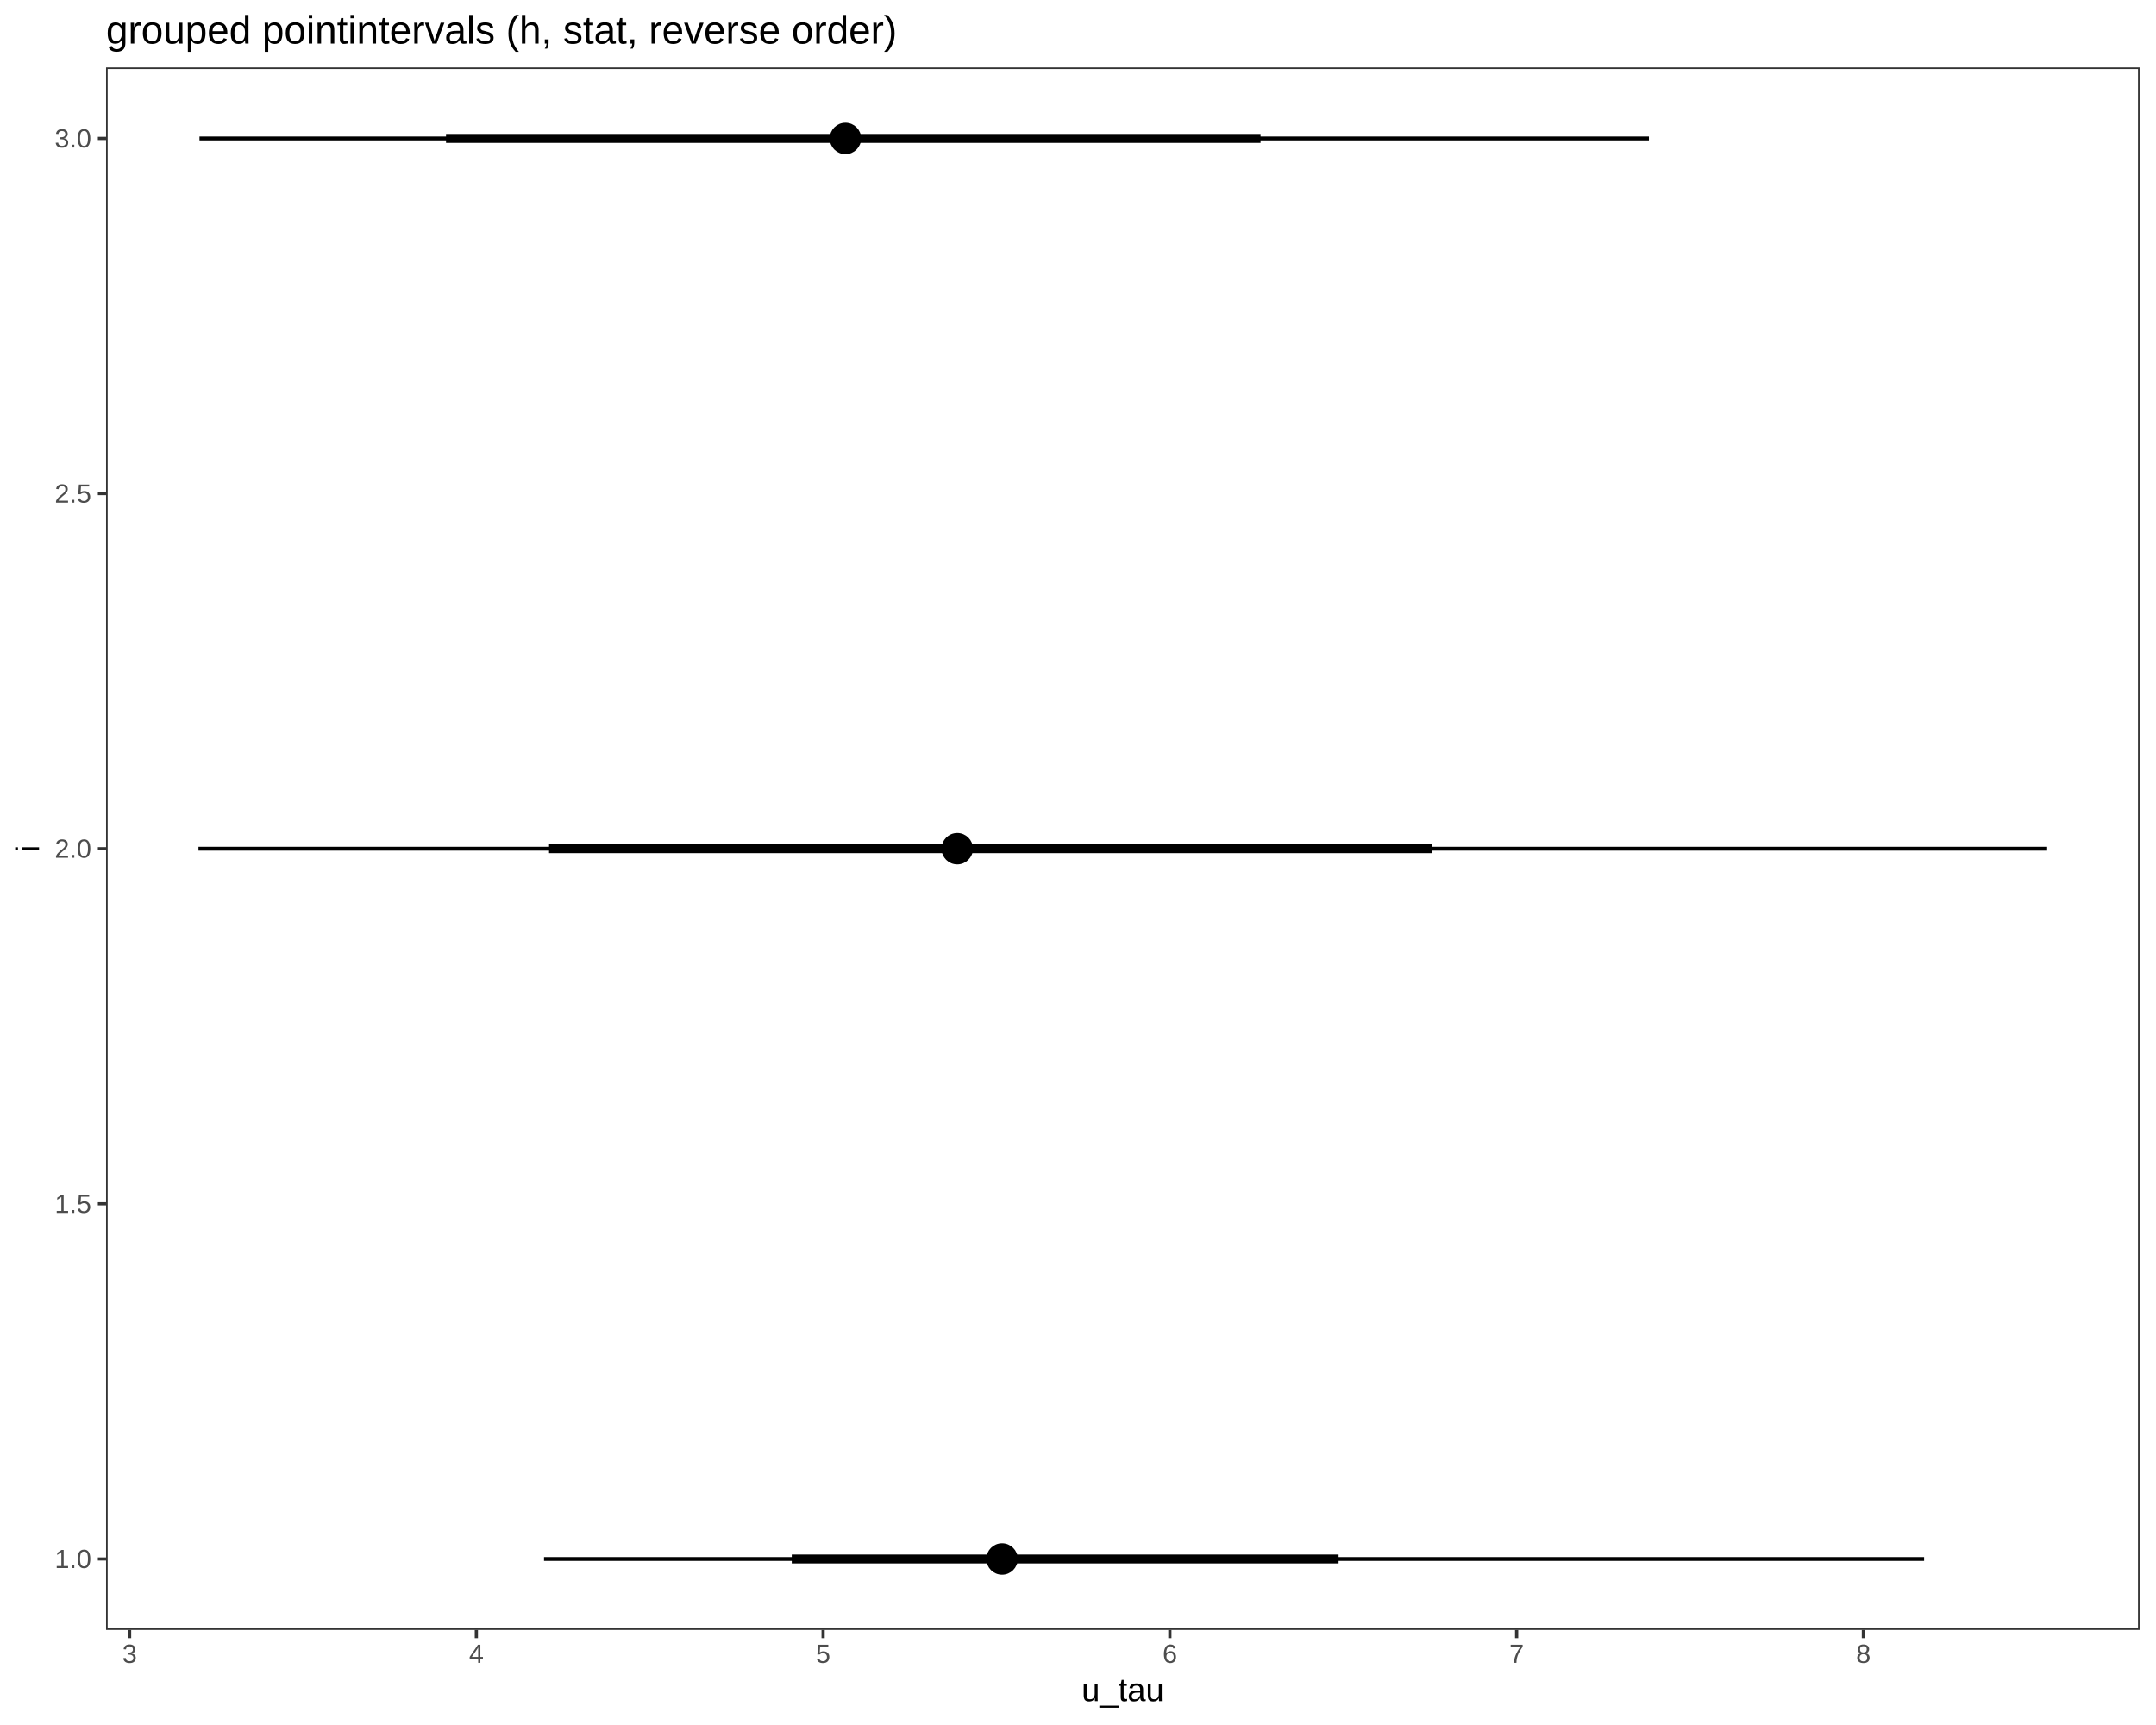
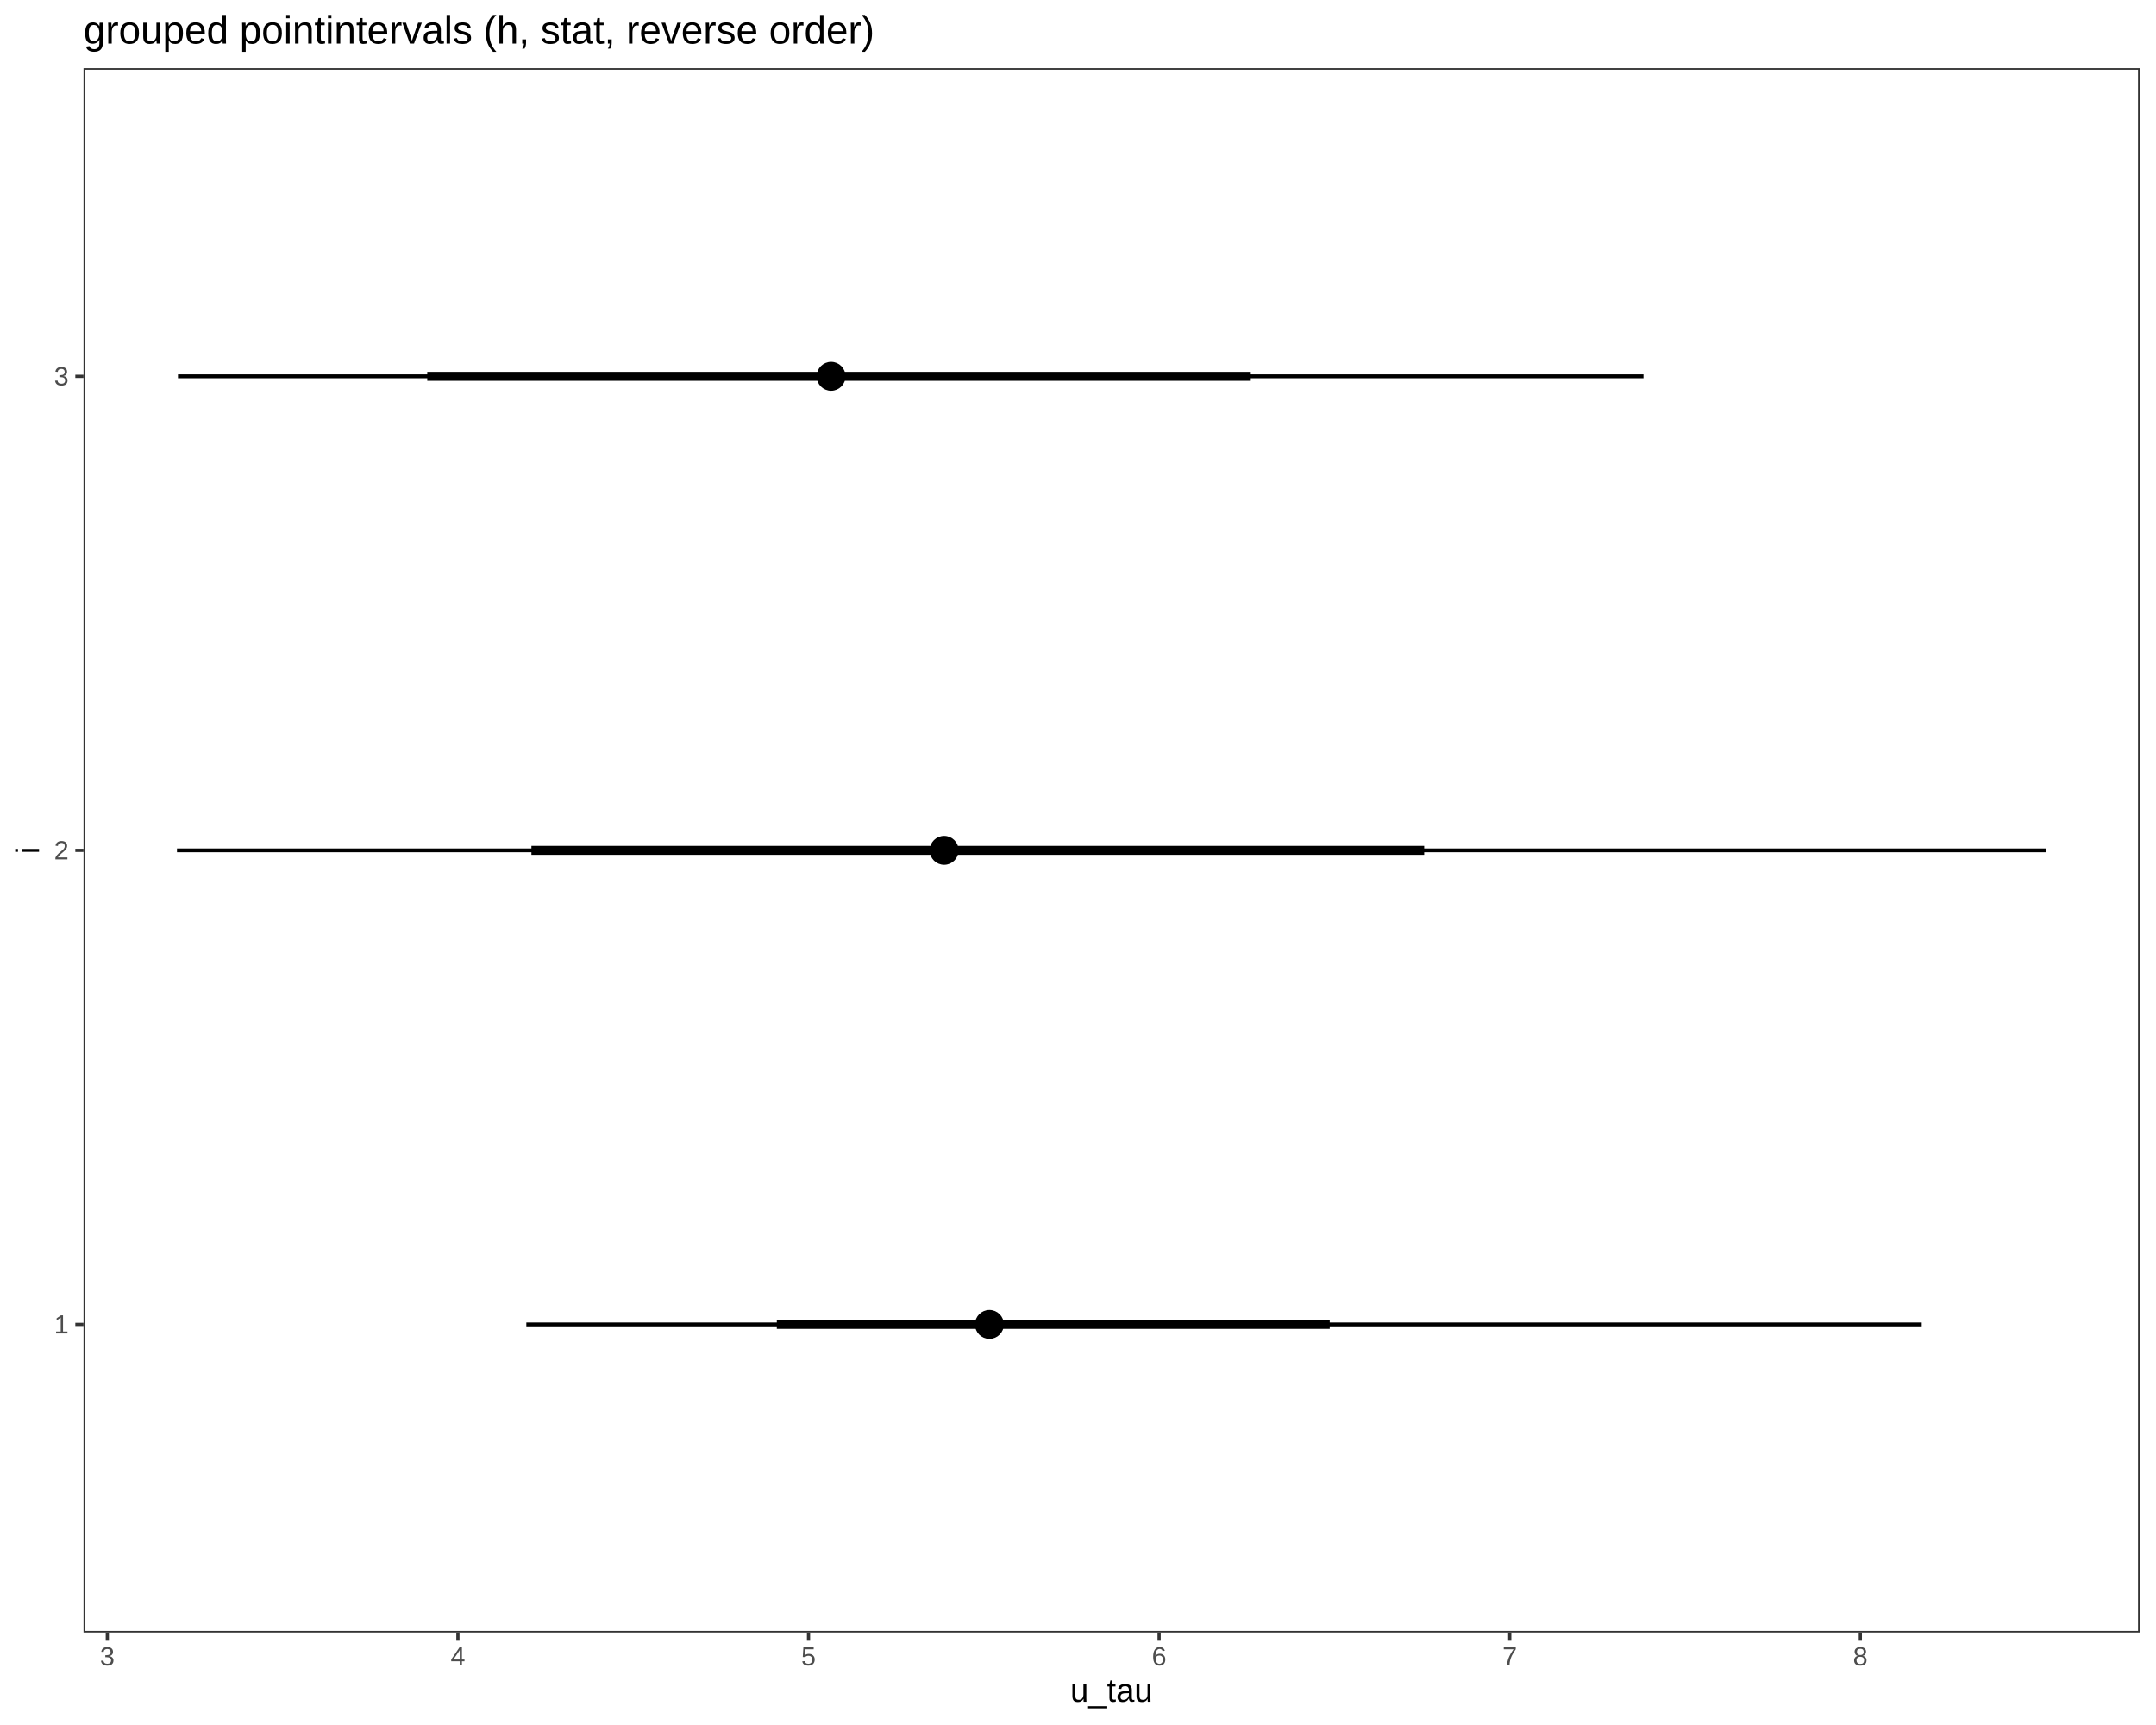
<svg xmlns="http://www.w3.org/2000/svg" viewBox="0 0 720.00 576.00">
  <defs>
    <style type="text/css">
    line, polyline, polygon, path, rect, circle {
      fill: none;
      stroke: #000000;
      stroke-linecap: round;
      stroke-linejoin: round;
      stroke-miterlimit: 10.00;
    }
  </style>
  </defs>
  <rect width="100%" height="100%" style="stroke: none; fill: #FFFFFF;" />
  <rect x="0.00" y="0.00" width="720.00" height="576.00" style="stroke-width: 1.07; stroke: #FFFFFF; fill: #FFFFFF;" />
  <defs>
-     <clipPath id="cpMzUuNDJ8NzE0LjUyfDU0NC4yN3wyMi41Mg==">
-       <rect x="35.42" y="22.52" width="679.10" height="521.75" />
+     <clipPath id="cpMjcuODl8NzE0LjUyfDU0NS4xM3wyMi43Nw==">
+       <rect x="27.89" y="22.77" width="686.64" height="522.36" />
    </clipPath>
  </defs>
-   <rect x="35.42" y="22.52" width="679.10" height="521.75" style="stroke-width: 1.07; stroke: none; fill: #FFFFFF;" clip-path="url(#cpMzUuNDJ8NzE0LjUyfDU0NC4yN3wyMi41Mg==)" />
-   <line x1="264.41" y1="520.56" x2="447.02" y2="520.56" style="stroke-width: 2.99; stroke-linecap: butt;" clip-path="url(#cpMzUuNDJ8NzE0LjUyfDU0NC4yN3wyMi41Mg==)" />
-   <line x1="181.68" y1="520.56" x2="642.56" y2="520.56" style="stroke-width: 1.28; stroke-linecap: butt;" clip-path="url(#cpMzUuNDJ8NzE0LjUyfDU0NC4yN3wyMi41Mg==)" />
-   <line x1="183.36" y1="283.40" x2="478.23" y2="283.40" style="stroke-width: 2.99; stroke-linecap: butt;" clip-path="url(#cpMzUuNDJ8NzE0LjUyfDU0NC4yN3wyMi41Mg==)" />
-   <line x1="66.28" y1="283.40" x2="683.65" y2="283.40" style="stroke-width: 1.28; stroke-linecap: butt;" clip-path="url(#cpMzUuNDJ8NzE0LjUyfDU0NC4yN3wyMi41Mg==)" />
-   <line x1="148.95" y1="46.24" x2="420.96" y2="46.24" style="stroke-width: 2.99; stroke-linecap: butt;" clip-path="url(#cpMzUuNDJ8NzE0LjUyfDU0NC4yN3wyMi41Mg==)" />
-   <line x1="66.62" y1="46.24" x2="550.66" y2="46.24" style="stroke-width: 1.28; stroke-linecap: butt;" clip-path="url(#cpMzUuNDJ8NzE0LjUyfDU0NC4yN3wyMi41Mg==)" />
-   <circle cx="334.64" cy="520.56" r="3.40pt" style="stroke-width: 1.42; fill: #000000;" clip-path="url(#cpMzUuNDJ8NzE0LjUyfDU0NC4yN3wyMi41Mg==)" />
-   <circle cx="334.64" cy="520.56" r="1.86pt" style="stroke-width: 1.42; fill: #000000;" clip-path="url(#cpMzUuNDJ8NzE0LjUyfDU0NC4yN3wyMi41Mg==)" />
-   <circle cx="319.68" cy="283.40" r="3.40pt" style="stroke-width: 1.42; fill: #000000;" clip-path="url(#cpMzUuNDJ8NzE0LjUyfDU0NC4yN3wyMi41Mg==)" />
-   <circle cx="319.68" cy="283.40" r="1.86pt" style="stroke-width: 1.42; fill: #000000;" clip-path="url(#cpMzUuNDJ8NzE0LjUyfDU0NC4yN3wyMi41Mg==)" />
-   <circle cx="282.34" cy="46.24" r="3.40pt" style="stroke-width: 1.42; fill: #000000;" clip-path="url(#cpMzUuNDJ8NzE0LjUyfDU0NC4yN3wyMi41Mg==)" />
-   <circle cx="282.34" cy="46.24" r="1.86pt" style="stroke-width: 1.42; fill: #000000;" clip-path="url(#cpMzUuNDJ8NzE0LjUyfDU0NC4yN3wyMi41Mg==)" />
-   <rect x="35.42" y="22.52" width="679.10" height="521.75" style="stroke-width: 1.07; stroke: #333333;" clip-path="url(#cpMzUuNDJ8NzE0LjUyfDU0NC4yN3wyMi41Mg==)" />
+   <rect x="27.89" y="22.77" width="686.64" height="522.36" style="stroke-width: 1.07; stroke: none; fill: #FFFFFF;" clip-path="url(#cpMjcuODl8NzE0LjUyfDU0NS4xM3wyMi43Nw==)" />
+   <line x1="59.10" y1="283.95" x2="683.31" y2="283.95" style="stroke-width: 1.28; stroke-linecap: butt;" clip-path="url(#cpMjcuODl8NzE0LjUyfDU0NS4xM3wyMi43Nw==)" />
+   <line x1="59.43" y1="125.66" x2="548.84" y2="125.66" style="stroke-width: 1.28; stroke-linecap: butt;" clip-path="url(#cpMjcuODl8NzE0LjUyfDU0NS4xM3wyMi43Nw==)" />
+   <line x1="175.77" y1="442.24" x2="641.76" y2="442.24" style="stroke-width: 1.28; stroke-linecap: butt;" clip-path="url(#cpMjcuODl8NzE0LjUyfDU0NS4xM3wyMi43Nw==)" />
+   <line x1="177.47" y1="283.95" x2="475.61" y2="283.95" style="stroke-width: 2.99; stroke-linecap: butt;" clip-path="url(#cpMjcuODl8NzE0LjUyfDU0NS4xM3wyMi43Nw==)" />
+   <line x1="142.68" y1="125.66" x2="417.70" y2="125.66" style="stroke-width: 2.99; stroke-linecap: butt;" clip-path="url(#cpMjcuODl8NzE0LjUyfDU0NS4xM3wyMi43Nw==)" />
+   <line x1="259.42" y1="442.24" x2="444.06" y2="442.24" style="stroke-width: 2.99; stroke-linecap: butt;" clip-path="url(#cpMjcuODl8NzE0LjUyfDU0NS4xM3wyMi43Nw==)" />
+   <circle cx="315.30" cy="283.95" r="1.68pt" style="stroke-width: 1.06; fill: #000000;" clip-path="url(#cpMjcuODl8NzE0LjUyfDU0NS4xM3wyMi43Nw==)" />
+   <circle cx="277.55" cy="125.66" r="1.68pt" style="stroke-width: 1.06; fill: #000000;" clip-path="url(#cpMjcuODl8NzE0LjUyfDU0NS4xM3wyMi43Nw==)" />
+   <circle cx="330.42" cy="442.24" r="1.68pt" style="stroke-width: 1.06; fill: #000000;" clip-path="url(#cpMjcuODl8NzE0LjUyfDU0NS4xM3wyMi43Nw==)" />
+   <circle cx="315.30" cy="283.95" r="3.22pt" style="stroke-width: 1.06; fill: #000000;" clip-path="url(#cpMjcuODl8NzE0LjUyfDU0NS4xM3wyMi43Nw==)" />
+   <circle cx="277.55" cy="125.66" r="3.22pt" style="stroke-width: 1.06; fill: #000000;" clip-path="url(#cpMjcuODl8NzE0LjUyfDU0NS4xM3wyMi43Nw==)" />
+   <circle cx="330.42" cy="442.24" r="3.22pt" style="stroke-width: 1.06; fill: #000000;" clip-path="url(#cpMjcuODl8NzE0LjUyfDU0NS4xM3wyMi43Nw==)" />
+   <rect x="27.89" y="22.77" width="686.64" height="522.36" style="stroke-width: 1.07; stroke: #333333;" clip-path="url(#cpMjcuODl8NzE0LjUyfDU0NS4xM3wyMi43Nw==)" />
  <defs>
    <clipPath id="cpMC4wMHw3MjAuMDB8NTc2LjAwfDAuMDA=">
      <rect x="0.00" y="0.00" width="720.00" height="576.00" />
    </clipPath>
  </defs>
  <g clip-path="url(#cpMC4wMHw3MjAuMDB8NTc2LjAwfDAuMDA=)">
-     <text x="18.27" y="523.58" style="font-size: 8.80px; fill: #4D4D4D; font-family: Liberation Sans;" textLength="12.22px" lengthAdjust="spacingAndGlyphs">1.0</text>
+     <text x="18.06" y="445.27" style="font-size: 8.80px; fill: #4D4D4D; font-family: Liberation Sans;" textLength="4.89px" lengthAdjust="spacingAndGlyphs">1</text>
  </g>
  <g clip-path="url(#cpMC4wMHw3MjAuMDB8NTc2LjAwfDAuMDA=)">
-     <text x="18.27" y="405.00" style="font-size: 8.80px; fill: #4D4D4D; font-family: Liberation Sans;" textLength="12.22px" lengthAdjust="spacingAndGlyphs">1.5</text>
+     <text x="18.06" y="286.97" style="font-size: 8.80px; fill: #4D4D4D; font-family: Liberation Sans;" textLength="4.89px" lengthAdjust="spacingAndGlyphs">2</text>
  </g>
  <g clip-path="url(#cpMC4wMHw3MjAuMDB8NTc2LjAwfDAuMDA=)">
-     <text x="18.27" y="286.42" style="font-size: 8.80px; fill: #4D4D4D; font-family: Liberation Sans;" textLength="12.22px" lengthAdjust="spacingAndGlyphs">2.0</text>
+     <text x="18.06" y="128.68" style="font-size: 8.80px; fill: #4D4D4D; font-family: Liberation Sans;" textLength="4.89px" lengthAdjust="spacingAndGlyphs">3</text>
+   </g>
+   <polyline points="25.15,442.24 27.89,442.24 " style="stroke-width: 1.07; stroke: #333333; stroke-linecap: butt;" clip-path="url(#cpMC4wMHw3MjAuMDB8NTc2LjAwfDAuMDA=)" />
+   <polyline points="25.15,283.95 27.89,283.95 " style="stroke-width: 1.07; stroke: #333333; stroke-linecap: butt;" clip-path="url(#cpMC4wMHw3MjAuMDB8NTc2LjAwfDAuMDA=)" />
+   <polyline points="25.15,125.66 27.89,125.66 " style="stroke-width: 1.07; stroke: #333333; stroke-linecap: butt;" clip-path="url(#cpMC4wMHw3MjAuMDB8NTc2LjAwfDAuMDA=)" />
+   <polyline points="35.84,547.87 35.84,545.13 " style="stroke-width: 1.07; stroke: #333333; stroke-linecap: butt;" clip-path="url(#cpMC4wMHw3MjAuMDB8NTc2LjAwfDAuMDA=)" />
+   <polyline points="152.92,547.87 152.92,545.13 " style="stroke-width: 1.07; stroke: #333333; stroke-linecap: butt;" clip-path="url(#cpMC4wMHw3MjAuMDB8NTc2LjAwfDAuMDA=)" />
+   <polyline points="270.01,547.87 270.01,545.13 " style="stroke-width: 1.07; stroke: #333333; stroke-linecap: butt;" clip-path="url(#cpMC4wMHw3MjAuMDB8NTc2LjAwfDAuMDA=)" />
+   <polyline points="387.09,547.87 387.09,545.13 " style="stroke-width: 1.07; stroke: #333333; stroke-linecap: butt;" clip-path="url(#cpMC4wMHw3MjAuMDB8NTc2LjAwfDAuMDA=)" />
+   <polyline points="504.18,547.87 504.18,545.13 " style="stroke-width: 1.07; stroke: #333333; stroke-linecap: butt;" clip-path="url(#cpMC4wMHw3MjAuMDB8NTc2LjAwfDAuMDA=)" />
+   <polyline points="621.26,547.87 621.26,545.13 " style="stroke-width: 1.07; stroke: #333333; stroke-linecap: butt;" clip-path="url(#cpMC4wMHw3MjAuMDB8NTc2LjAwfDAuMDA=)" />
+   <g clip-path="url(#cpMC4wMHw3MjAuMDB8NTc2LjAwfDAuMDA=)">
+     <text x="33.39" y="556.11" style="font-size: 8.80px; fill: #4D4D4D; font-family: Liberation Sans;" textLength="4.89px" lengthAdjust="spacingAndGlyphs">3</text>
  </g>
  <g clip-path="url(#cpMC4wMHw3MjAuMDB8NTc2LjAwfDAuMDA=)">
-     <text x="18.27" y="167.84" style="font-size: 8.80px; fill: #4D4D4D; font-family: Liberation Sans;" textLength="12.22px" lengthAdjust="spacingAndGlyphs">2.5</text>
+     <text x="150.48" y="556.11" style="font-size: 8.80px; fill: #4D4D4D; font-family: Liberation Sans;" textLength="4.89px" lengthAdjust="spacingAndGlyphs">4</text>
  </g>
  <g clip-path="url(#cpMC4wMHw3MjAuMDB8NTc2LjAwfDAuMDA=)">
-     <text x="18.27" y="49.26" style="font-size: 8.80px; fill: #4D4D4D; font-family: Liberation Sans;" textLength="12.22px" lengthAdjust="spacingAndGlyphs">3.0</text>
-   </g>
-   <polyline points="32.68,520.56 35.42,520.56 " style="stroke-width: 1.07; stroke: #333333; stroke-linecap: butt;" clip-path="url(#cpMC4wMHw3MjAuMDB8NTc2LjAwfDAuMDA=)" />
-   <polyline points="32.68,401.98 35.42,401.98 " style="stroke-width: 1.07; stroke: #333333; stroke-linecap: butt;" clip-path="url(#cpMC4wMHw3MjAuMDB8NTc2LjAwfDAuMDA=)" />
-   <polyline points="32.68,283.40 35.42,283.40 " style="stroke-width: 1.07; stroke: #333333; stroke-linecap: butt;" clip-path="url(#cpMC4wMHw3MjAuMDB8NTc2LjAwfDAuMDA=)" />
-   <polyline points="32.68,164.82 35.42,164.82 " style="stroke-width: 1.07; stroke: #333333; stroke-linecap: butt;" clip-path="url(#cpMC4wMHw3MjAuMDB8NTc2LjAwfDAuMDA=)" />
-   <polyline points="32.68,46.24 35.42,46.24 " style="stroke-width: 1.07; stroke: #333333; stroke-linecap: butt;" clip-path="url(#cpMC4wMHw3MjAuMDB8NTc2LjAwfDAuMDA=)" />
-   <polyline points="43.28,547.01 43.28,544.27 " style="stroke-width: 1.07; stroke: #333333; stroke-linecap: butt;" clip-path="url(#cpMC4wMHw3MjAuMDB8NTc2LjAwfDAuMDA=)" />
-   <polyline points="159.08,547.01 159.08,544.27 " style="stroke-width: 1.07; stroke: #333333; stroke-linecap: butt;" clip-path="url(#cpMC4wMHw3MjAuMDB8NTc2LjAwfDAuMDA=)" />
-   <polyline points="274.88,547.01 274.88,544.27 " style="stroke-width: 1.07; stroke: #333333; stroke-linecap: butt;" clip-path="url(#cpMC4wMHw3MjAuMDB8NTc2LjAwfDAuMDA=)" />
-   <polyline points="390.68,547.01 390.68,544.27 " style="stroke-width: 1.07; stroke: #333333; stroke-linecap: butt;" clip-path="url(#cpMC4wMHw3MjAuMDB8NTc2LjAwfDAuMDA=)" />
-   <polyline points="506.48,547.01 506.48,544.27 " style="stroke-width: 1.07; stroke: #333333; stroke-linecap: butt;" clip-path="url(#cpMC4wMHw3MjAuMDB8NTc2LjAwfDAuMDA=)" />
-   <polyline points="622.28,547.01 622.28,544.27 " style="stroke-width: 1.07; stroke: #333333; stroke-linecap: butt;" clip-path="url(#cpMC4wMHw3MjAuMDB8NTc2LjAwfDAuMDA=)" />
-   <g clip-path="url(#cpMC4wMHw3MjAuMDB8NTc2LjAwfDAuMDA=)">
-     <text x="40.84" y="555.25" style="font-size: 8.80px; fill: #4D4D4D; font-family: Liberation Sans;" textLength="4.89px" lengthAdjust="spacingAndGlyphs">3</text>
+     <text x="267.56" y="556.11" style="font-size: 8.80px; fill: #4D4D4D; font-family: Liberation Sans;" textLength="4.89px" lengthAdjust="spacingAndGlyphs">5</text>
  </g>
  <g clip-path="url(#cpMC4wMHw3MjAuMDB8NTc2LjAwfDAuMDA=)">
-     <text x="156.64" y="555.25" style="font-size: 8.80px; fill: #4D4D4D; font-family: Liberation Sans;" textLength="4.89px" lengthAdjust="spacingAndGlyphs">4</text>
+     <text x="384.65" y="556.11" style="font-size: 8.80px; fill: #4D4D4D; font-family: Liberation Sans;" textLength="4.89px" lengthAdjust="spacingAndGlyphs">6</text>
  </g>
  <g clip-path="url(#cpMC4wMHw3MjAuMDB8NTc2LjAwfDAuMDA=)">
-     <text x="272.44" y="555.25" style="font-size: 8.80px; fill: #4D4D4D; font-family: Liberation Sans;" textLength="4.89px" lengthAdjust="spacingAndGlyphs">5</text>
+     <text x="501.73" y="556.11" style="font-size: 8.80px; fill: #4D4D4D; font-family: Liberation Sans;" textLength="4.89px" lengthAdjust="spacingAndGlyphs">7</text>
  </g>
  <g clip-path="url(#cpMC4wMHw3MjAuMDB8NTc2LjAwfDAuMDA=)">
-     <text x="388.24" y="555.25" style="font-size: 8.80px; fill: #4D4D4D; font-family: Liberation Sans;" textLength="4.89px" lengthAdjust="spacingAndGlyphs">6</text>
+     <text x="618.81" y="556.11" style="font-size: 8.80px; fill: #4D4D4D; font-family: Liberation Sans;" textLength="4.89px" lengthAdjust="spacingAndGlyphs">8</text>
  </g>
  <g clip-path="url(#cpMC4wMHw3MjAuMDB8NTc2LjAwfDAuMDA=)">
-     <text x="504.04" y="555.25" style="font-size: 8.80px; fill: #4D4D4D; font-family: Liberation Sans;" textLength="4.89px" lengthAdjust="spacingAndGlyphs">7</text>
+     <text x="357.42" y="568.24" style="font-size: 11.00px; font-family: Liberation Sans;" textLength="27.56px" lengthAdjust="spacingAndGlyphs">u_tau</text>
  </g>
  <g clip-path="url(#cpMC4wMHw3MjAuMDB8NTc2LjAwfDAuMDA=)">
-     <text x="619.84" y="555.25" style="font-size: 8.80px; fill: #4D4D4D; font-family: Liberation Sans;" textLength="4.89px" lengthAdjust="spacingAndGlyphs">8</text>
+     <text transform="translate(13.04,285.17) rotate(-90)" style="font-size: 11.00px; font-family: Liberation Sans;" textLength="2.44px" lengthAdjust="spacingAndGlyphs">i</text>
  </g>
  <g clip-path="url(#cpMC4wMHw3MjAuMDB8NTc2LjAwfDAuMDA=)">
-     <text x="361.19" y="568.04" style="font-size: 11.00px; font-family: Liberation Sans;" textLength="27.56px" lengthAdjust="spacingAndGlyphs">u_tau</text>
-   </g>
-   <g clip-path="url(#cpMC4wMHw3MjAuMDB8NTc2LjAwfDAuMDA=)">
-     <text transform="translate(13.04,284.62) rotate(-90)" style="font-size: 11.00px; font-family: Liberation Sans;" textLength="2.44px" lengthAdjust="spacingAndGlyphs">i</text>
-   </g>
-   <g clip-path="url(#cpMC4wMHw3MjAuMDB8NTc2LjAwfDAuMDA=)">
-     <text x="35.42" y="14.56" style="font-size: 13.20px; font-family: Liberation Sans;" textLength="263.69px" lengthAdjust="spacingAndGlyphs">grouped pointintervals (h, stat, reverse order)</text>
+     <text x="27.89" y="14.56" style="font-size: 13.20px; font-family: Liberation Sans;" textLength="263.69px" lengthAdjust="spacingAndGlyphs">grouped pointintervals (h, stat, reverse order)</text>
  </g>
</svg>
